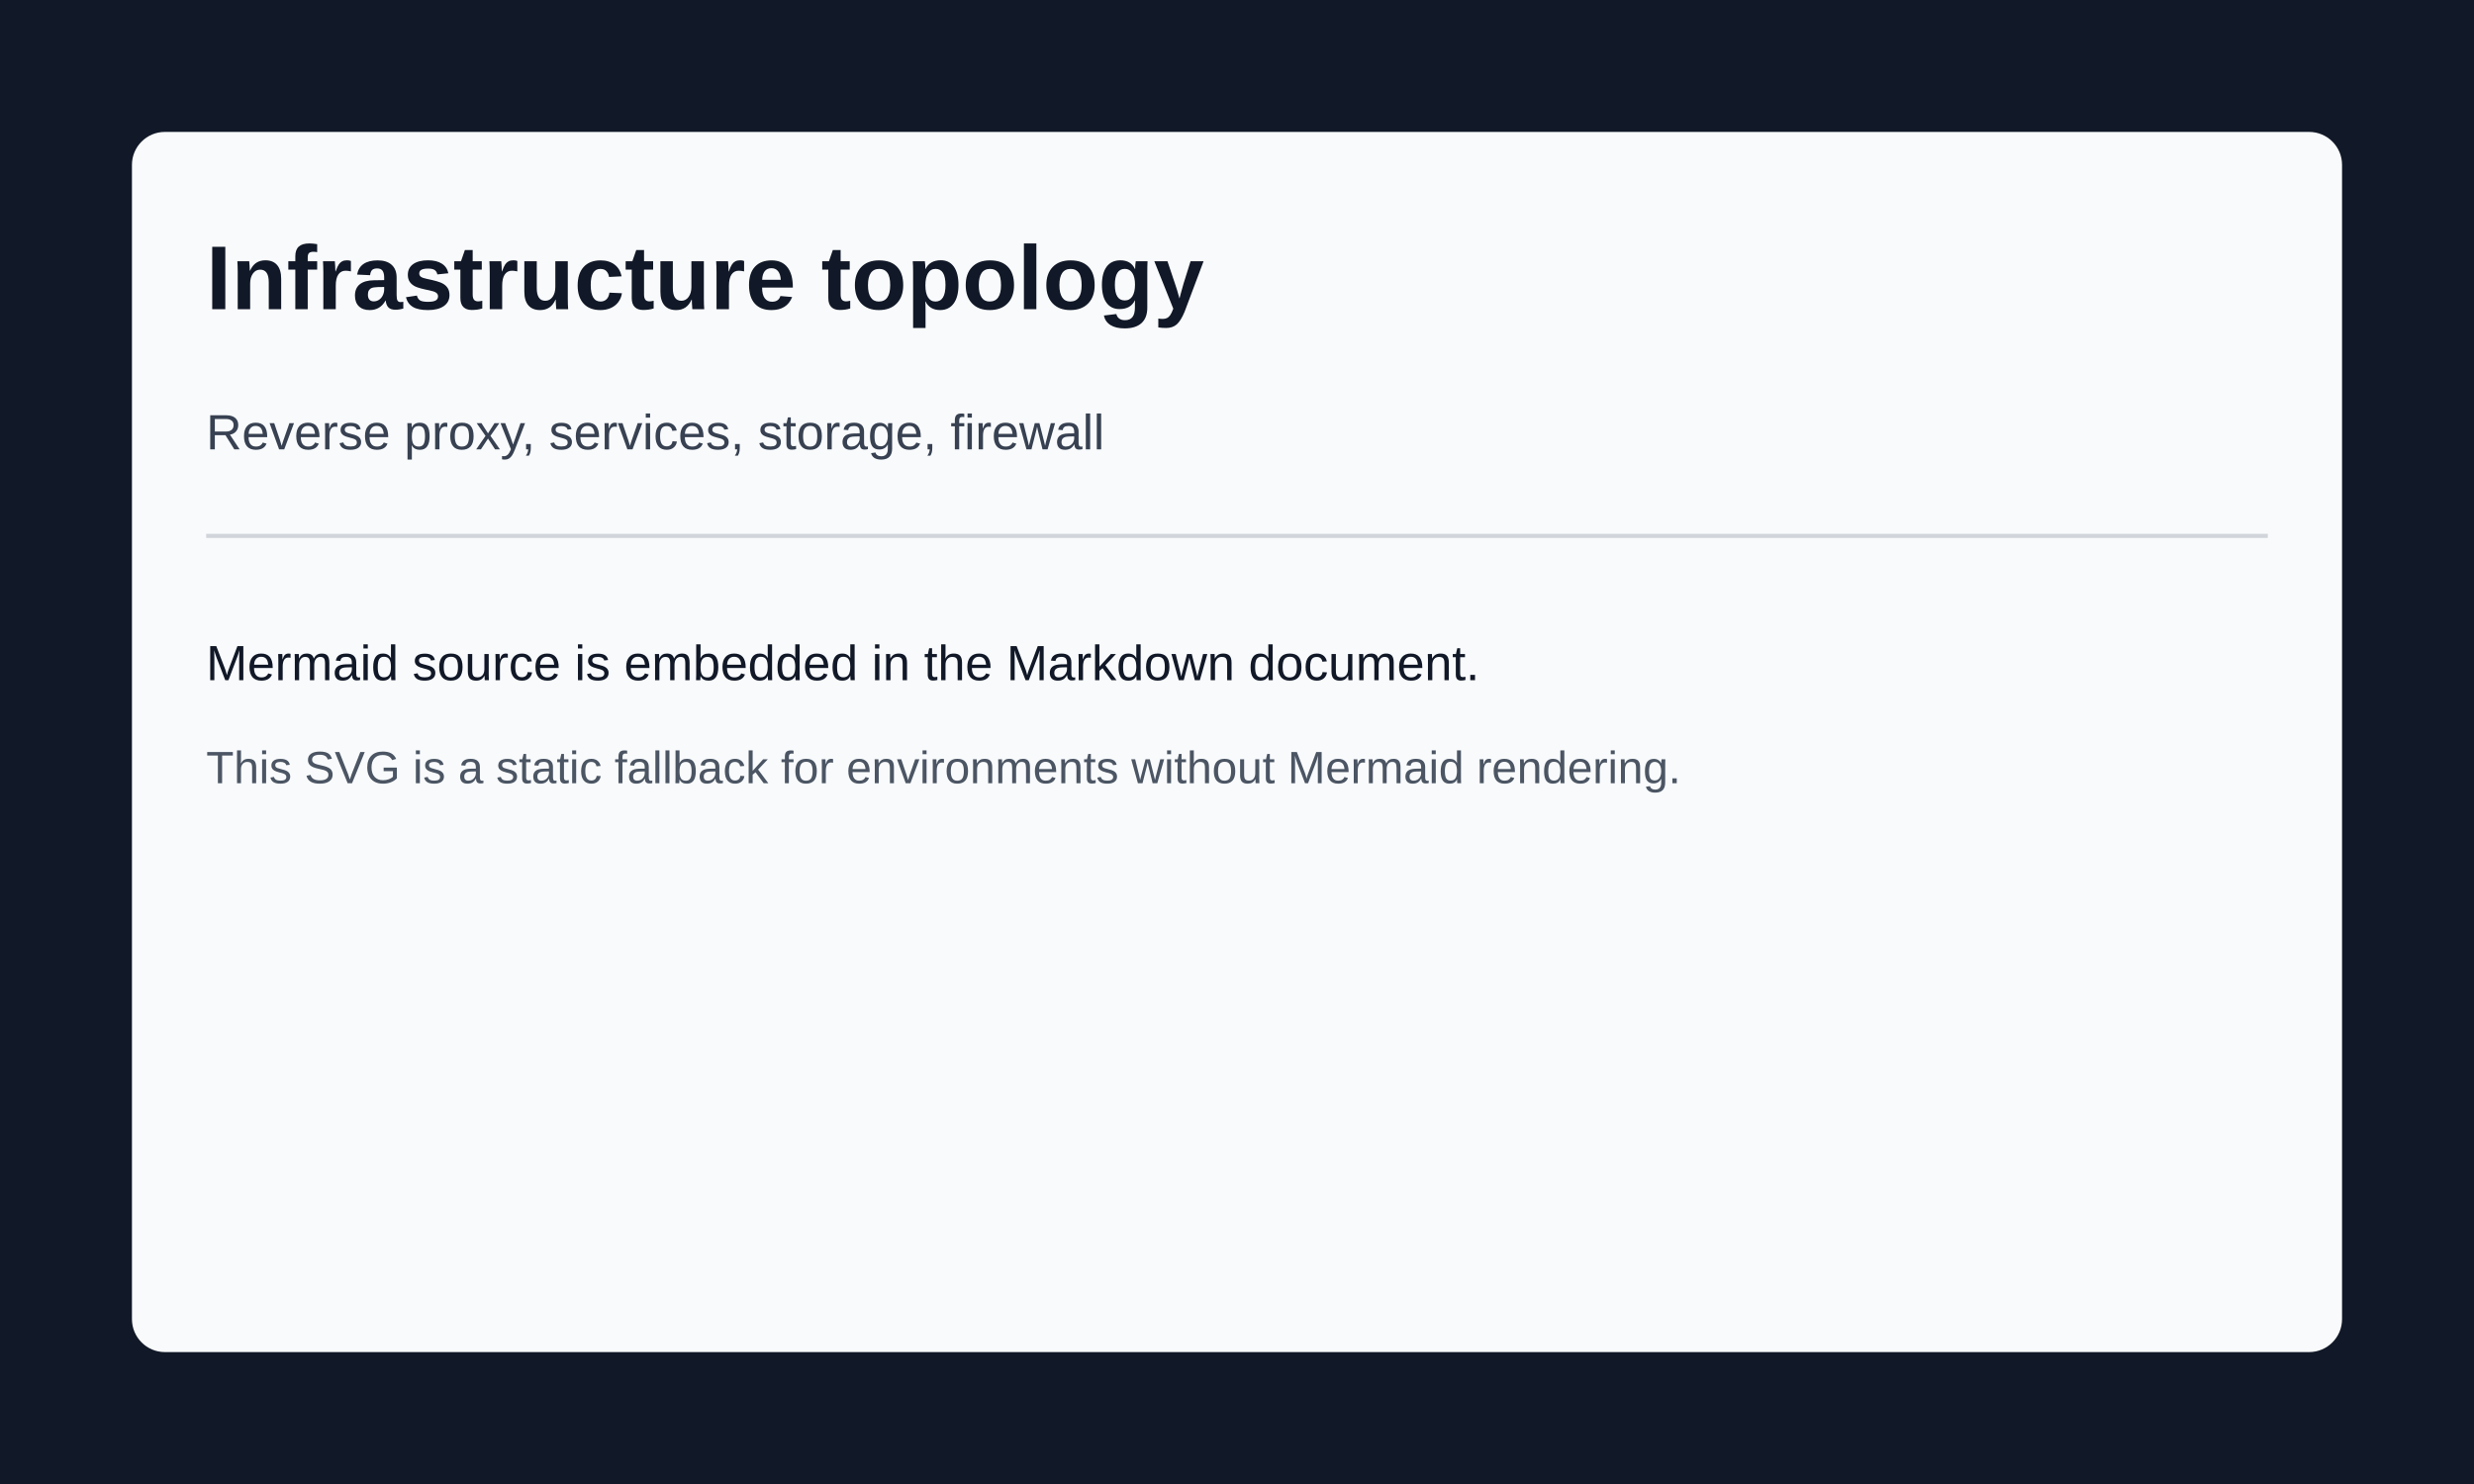
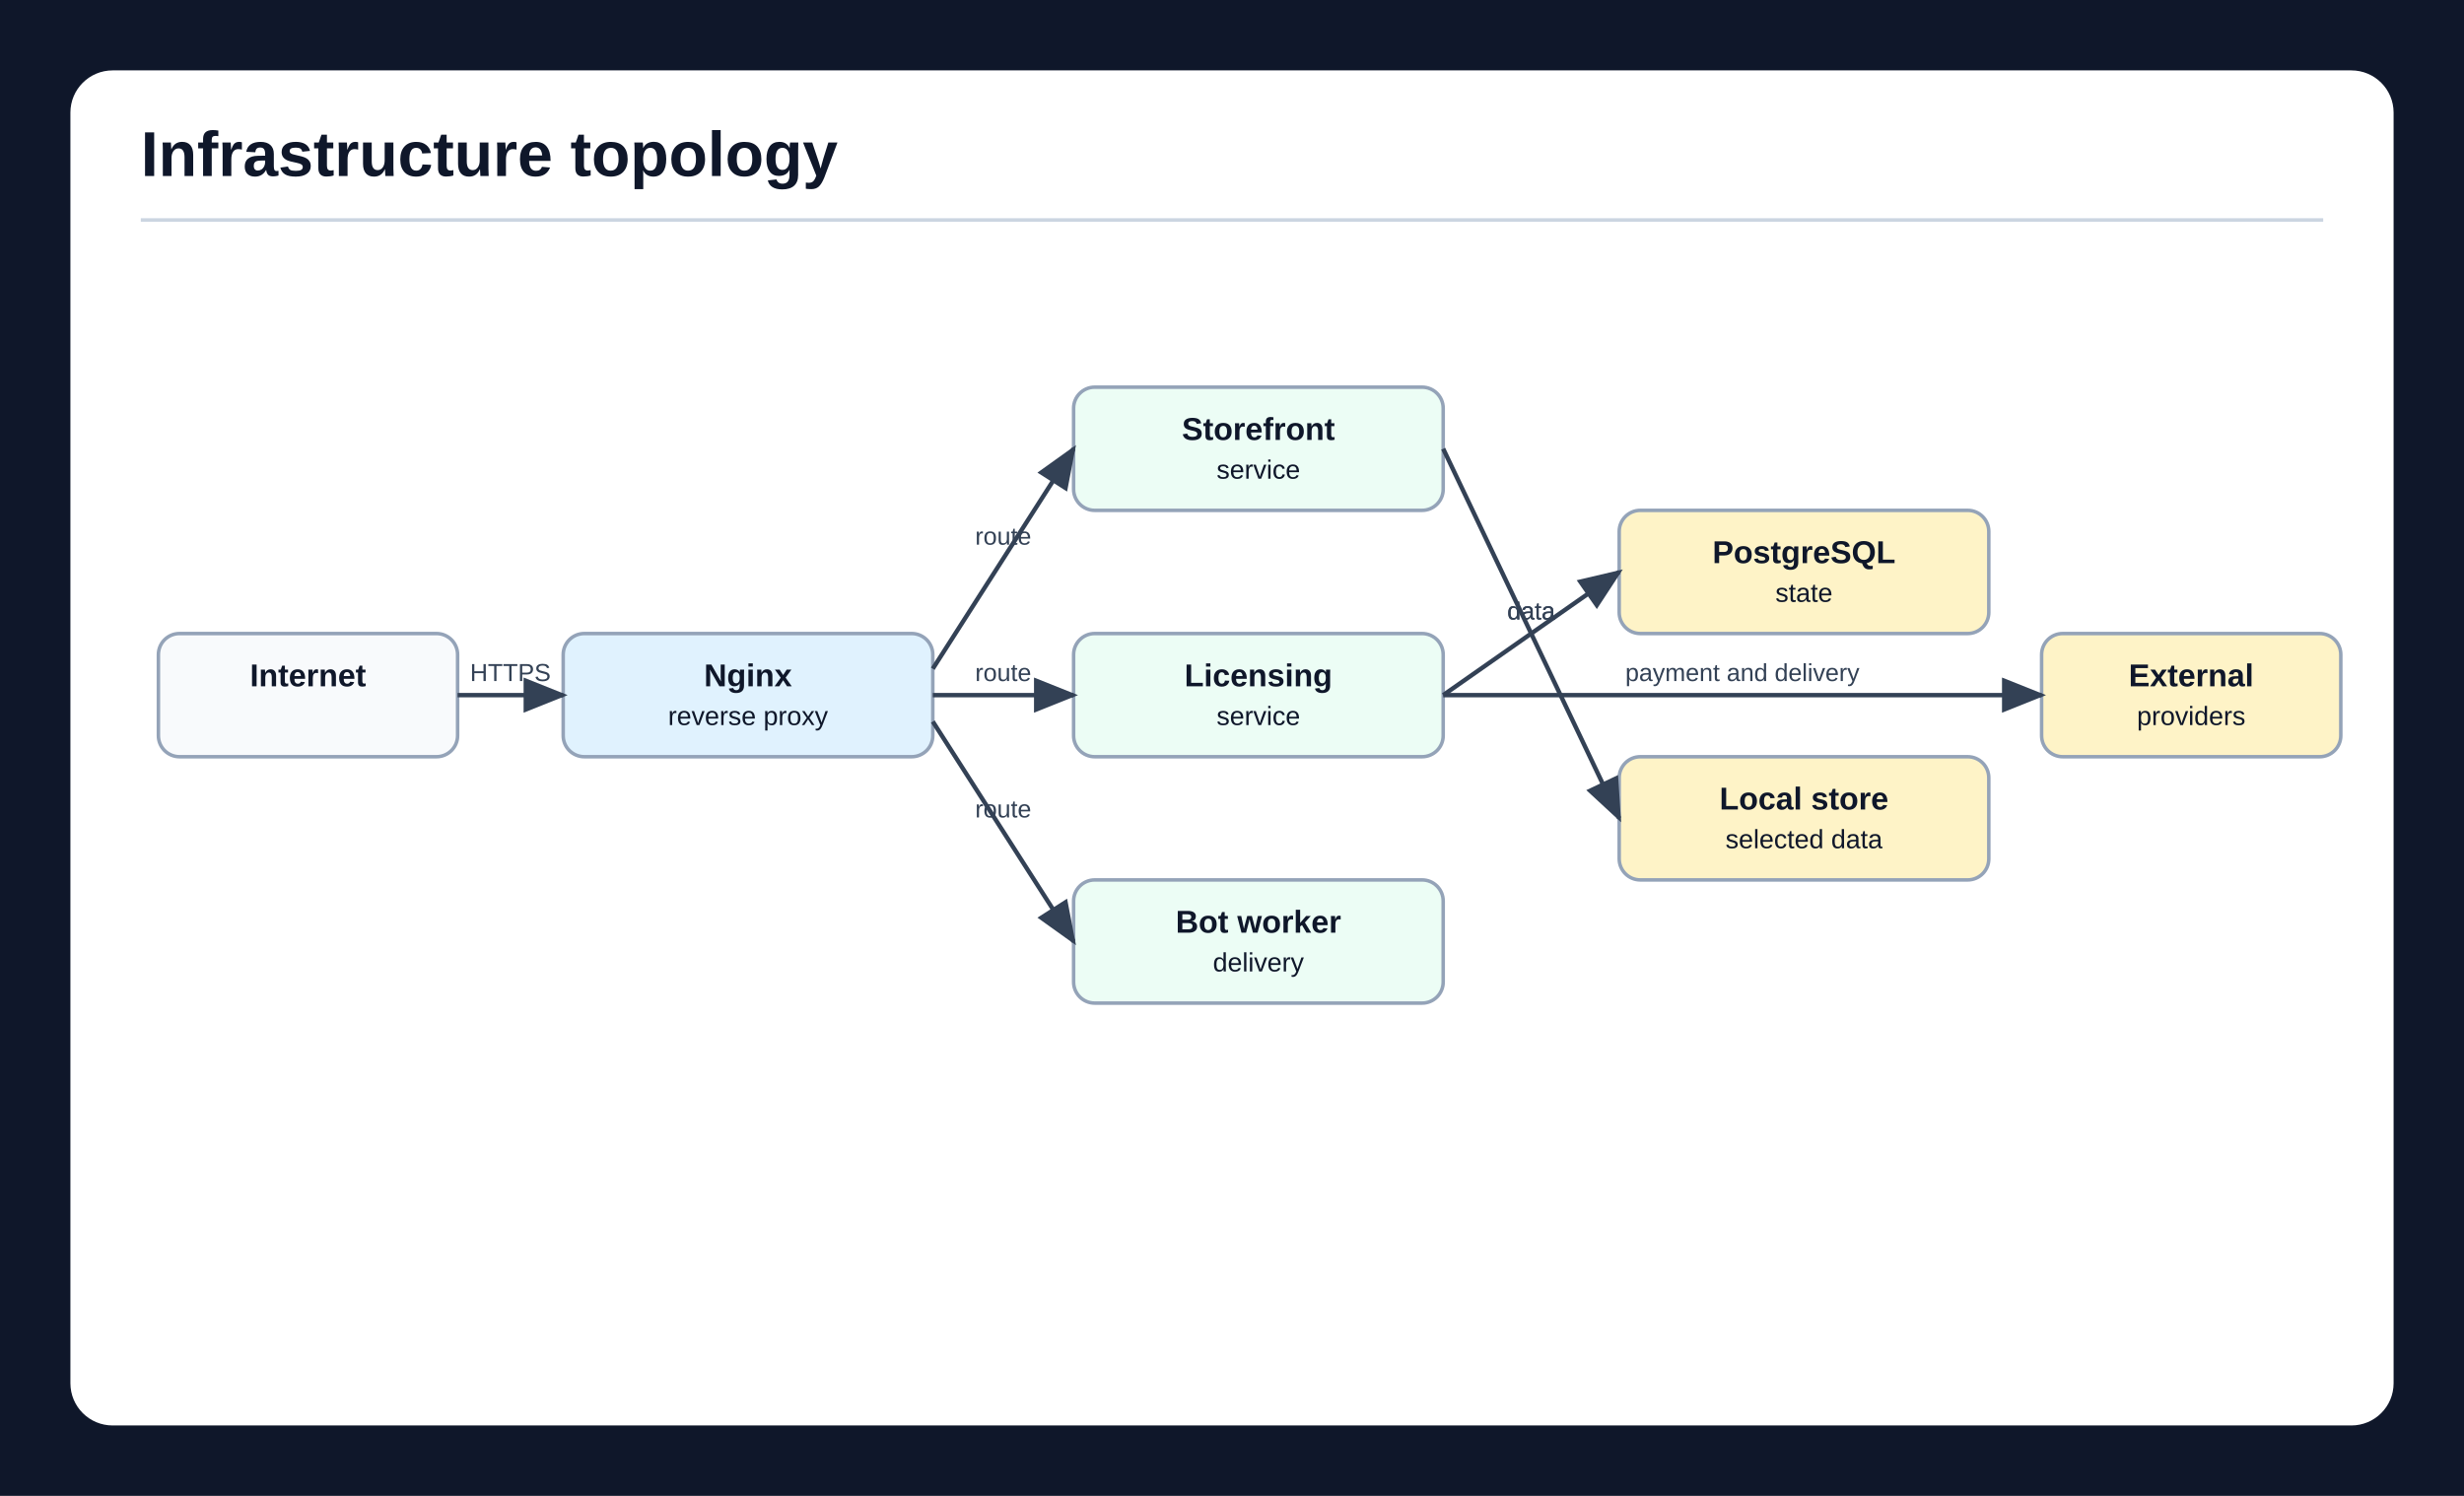
- <svg xmlns="http://www.w3.org/2000/svg" width="1200" height="720" viewBox="0 0 1200 720" role="img" aria-label="Infrastructure topology">
-   <rect width="1200" height="720" fill="#111827" />
-   <rect x="64" y="64" width="1072" height="592" rx="16" fill="#f8fafc" />
-   <text x="100" y="150" font-family="Arial, sans-serif" font-size="44" font-weight="700" fill="#111827">Infrastructure topology</text>
-   <text x="100" y="218" font-family="Arial, sans-serif" font-size="24" fill="#374151">Reverse proxy, services, storage, firewall</text>
-   <line x1="100" y1="260" x2="1100" y2="260" stroke="#d1d5db" stroke-width="2" />
-   <text x="100" y="330" font-family="Arial, sans-serif" font-size="24" fill="#111827">Mermaid source is embedded in the Markdown document.</text>
-   <text x="100" y="380" font-family="Arial, sans-serif" font-size="22" fill="#4b5563">This SVG is a static fallback for environments without Mermaid rendering.</text>
+ <svg xmlns="http://www.w3.org/2000/svg" width="1400" height="850" viewBox="0 0 1400 850" role="img" aria-label="Infrastructure topology">
+   <defs>
+     <marker id="arrow" markerWidth="10" markerHeight="8" refX="9" refY="4" orient="auto">
+       <path d="M0,0 L10,4 L0,8 Z" fill="#334155" />
+     </marker>
+   </defs>
+   <rect width="1400" height="850" fill="#0f172a" />
+   <rect x="40" y="40" width="1320" height="770" rx="24" fill="#ffffff" />
+   <text x="80" y="100" font-family="Arial, sans-serif" font-size="36" font-weight="700" fill="#0f172a">Infrastructure topology</text>
+   <line x1="80" y1="125" x2="1320" y2="125" stroke="#cbd5e1" stroke-width="2" />
+   <g>
+     <rect x="90" y="360" width="170" height="70" rx="12" fill="#f8fafc" stroke="#94a3b8" stroke-width="2" />
+     <text x="175" y="390" text-anchor="middle" font-family="Arial, sans-serif" font-size="18" font-weight="700" fill="#0f172a">Internet</text>
+   </g>
+   <g>
+     <rect x="320" y="360" width="210" height="70" rx="12" fill="#e0f2fe" stroke="#94a3b8" stroke-width="2" />
+     <text x="425" y="390" text-anchor="middle" font-family="Arial, sans-serif" font-size="18" font-weight="700" fill="#0f172a">Nginx</text>
+     <text x="425" y="412" text-anchor="middle" font-family="Arial, sans-serif" font-size="15" font-weight="400" fill="#0f172a">reverse proxy</text>
+   </g>
+   <g>
+     <rect x="610" y="220" width="210" height="70" rx="12" fill="#ecfdf5" stroke="#94a3b8" stroke-width="2" />
+     <text x="715" y="250" text-anchor="middle" font-family="Arial, sans-serif" font-size="18" font-weight="700" fill="#0f172a">Storefront</text>
+     <text x="715" y="272" text-anchor="middle" font-family="Arial, sans-serif" font-size="15" font-weight="400" fill="#0f172a">service</text>
+   </g>
+   <g>
+     <rect x="610" y="360" width="210" height="70" rx="12" fill="#ecfdf5" stroke="#94a3b8" stroke-width="2" />
+     <text x="715" y="390" text-anchor="middle" font-family="Arial, sans-serif" font-size="18" font-weight="700" fill="#0f172a">Licensing</text>
+     <text x="715" y="412" text-anchor="middle" font-family="Arial, sans-serif" font-size="15" font-weight="400" fill="#0f172a">service</text>
+   </g>
+   <g>
+     <rect x="610" y="500" width="210" height="70" rx="12" fill="#ecfdf5" stroke="#94a3b8" stroke-width="2" />
+     <text x="715" y="530" text-anchor="middle" font-family="Arial, sans-serif" font-size="18" font-weight="700" fill="#0f172a">Bot worker</text>
+     <text x="715" y="552" text-anchor="middle" font-family="Arial, sans-serif" font-size="15" font-weight="400" fill="#0f172a">delivery</text>
+   </g>
+   <g>
+     <rect x="920" y="290" width="210" height="70" rx="12" fill="#fef3c7" stroke="#94a3b8" stroke-width="2" />
+     <text x="1025" y="320" text-anchor="middle" font-family="Arial, sans-serif" font-size="18" font-weight="700" fill="#0f172a">PostgreSQL</text>
+     <text x="1025" y="342" text-anchor="middle" font-family="Arial, sans-serif" font-size="15" font-weight="400" fill="#0f172a">state</text>
+   </g>
+   <g>
+     <rect x="920" y="430" width="210" height="70" rx="12" fill="#fef3c7" stroke="#94a3b8" stroke-width="2" />
+     <text x="1025" y="460" text-anchor="middle" font-family="Arial, sans-serif" font-size="18" font-weight="700" fill="#0f172a">Local store</text>
+     <text x="1025" y="482" text-anchor="middle" font-family="Arial, sans-serif" font-size="15" font-weight="400" fill="#0f172a">selected data</text>
+   </g>
+   <g>
+     <rect x="1160" y="360" width="170" height="70" rx="12" fill="#fef3c7" stroke="#94a3b8" stroke-width="2" />
+     <text x="1245" y="390" text-anchor="middle" font-family="Arial, sans-serif" font-size="18" font-weight="700" fill="#0f172a">External</text>
+     <text x="1245" y="412" text-anchor="middle" font-family="Arial, sans-serif" font-size="15" font-weight="400" fill="#0f172a">providers</text>
+   </g>
+   <line x1="260" y1="395" x2="320" y2="395" stroke="#334155" stroke-width="2.5" marker-end="url(#arrow)" />
+   <text x="290" y="387" text-anchor="middle" font-family="Arial, sans-serif" font-size="14" fill="#334155">HTTPS</text>
+   <line x1="530" y1="380" x2="610" y2="255" stroke="#334155" stroke-width="2.5" marker-end="url(#arrow)" />
+   <text x="570" y="309.5" text-anchor="middle" font-family="Arial, sans-serif" font-size="14" fill="#334155">route</text>
+   <line x1="530" y1="395" x2="610" y2="395" stroke="#334155" stroke-width="2.5" marker-end="url(#arrow)" />
+   <text x="570" y="387" text-anchor="middle" font-family="Arial, sans-serif" font-size="14" fill="#334155">route</text>
+   <line x1="530" y1="410" x2="610" y2="535" stroke="#334155" stroke-width="2.5" marker-end="url(#arrow)" />
+   <text x="570" y="464.5" text-anchor="middle" font-family="Arial, sans-serif" font-size="14" fill="#334155">route</text>
+   <line x1="820" y1="395" x2="920" y2="325" stroke="#334155" stroke-width="2.5" marker-end="url(#arrow)" />
+   <text x="870" y="352" text-anchor="middle" font-family="Arial, sans-serif" font-size="14" fill="#334155">data</text>
+   <line x1="820" y1="255" x2="920" y2="465" stroke="#334155" stroke-width="2.5" marker-end="url(#arrow)" />
+   <text x="870" y="352" text-anchor="middle" font-family="Arial, sans-serif" font-size="14" fill="#334155">data</text>
+   <line x1="820" y1="395" x2="1160" y2="395" stroke="#334155" stroke-width="2.5" marker-end="url(#arrow)" />
+   <text x="990" y="387" text-anchor="middle" font-family="Arial, sans-serif" font-size="14" fill="#334155">payment and delivery</text>
</svg>
